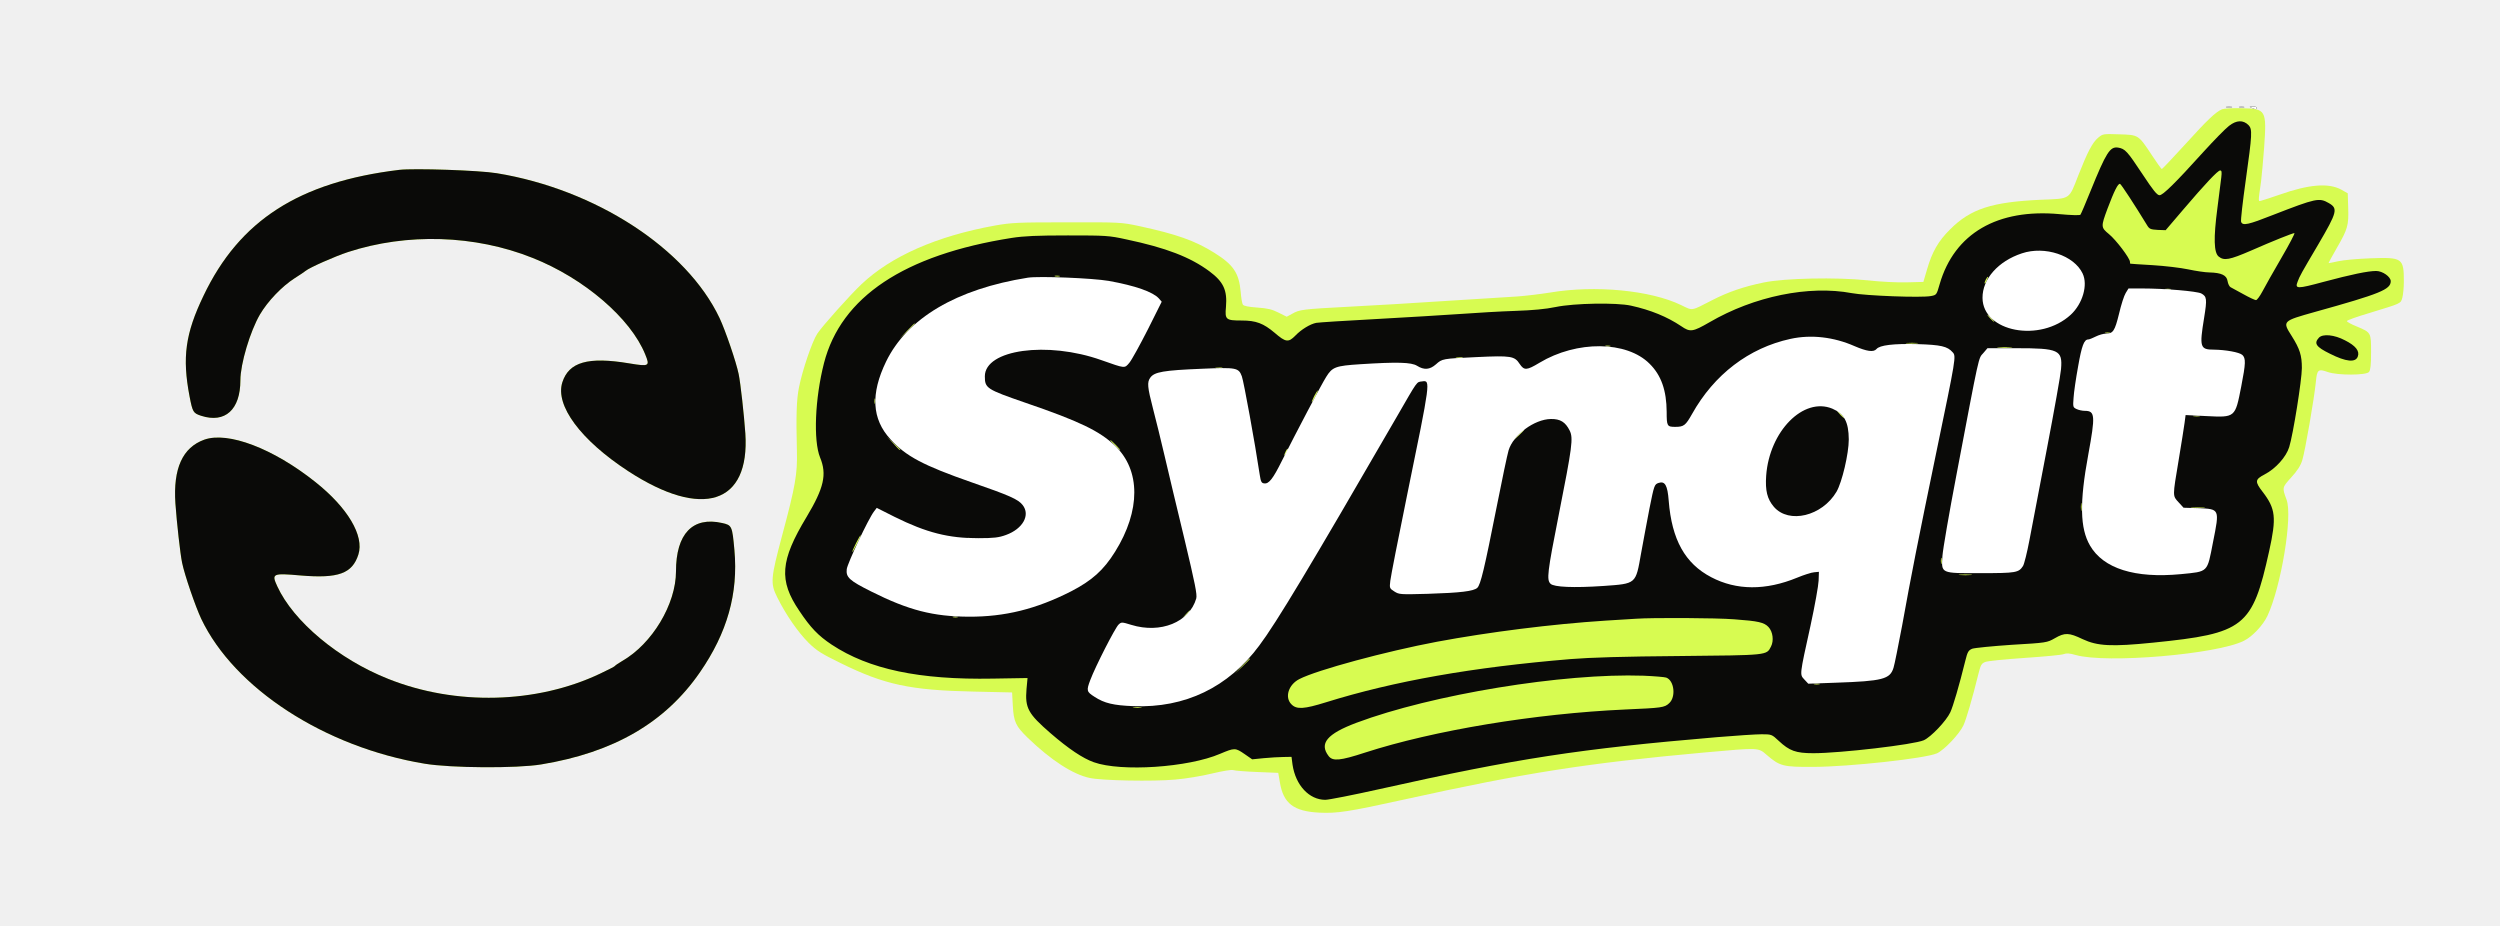
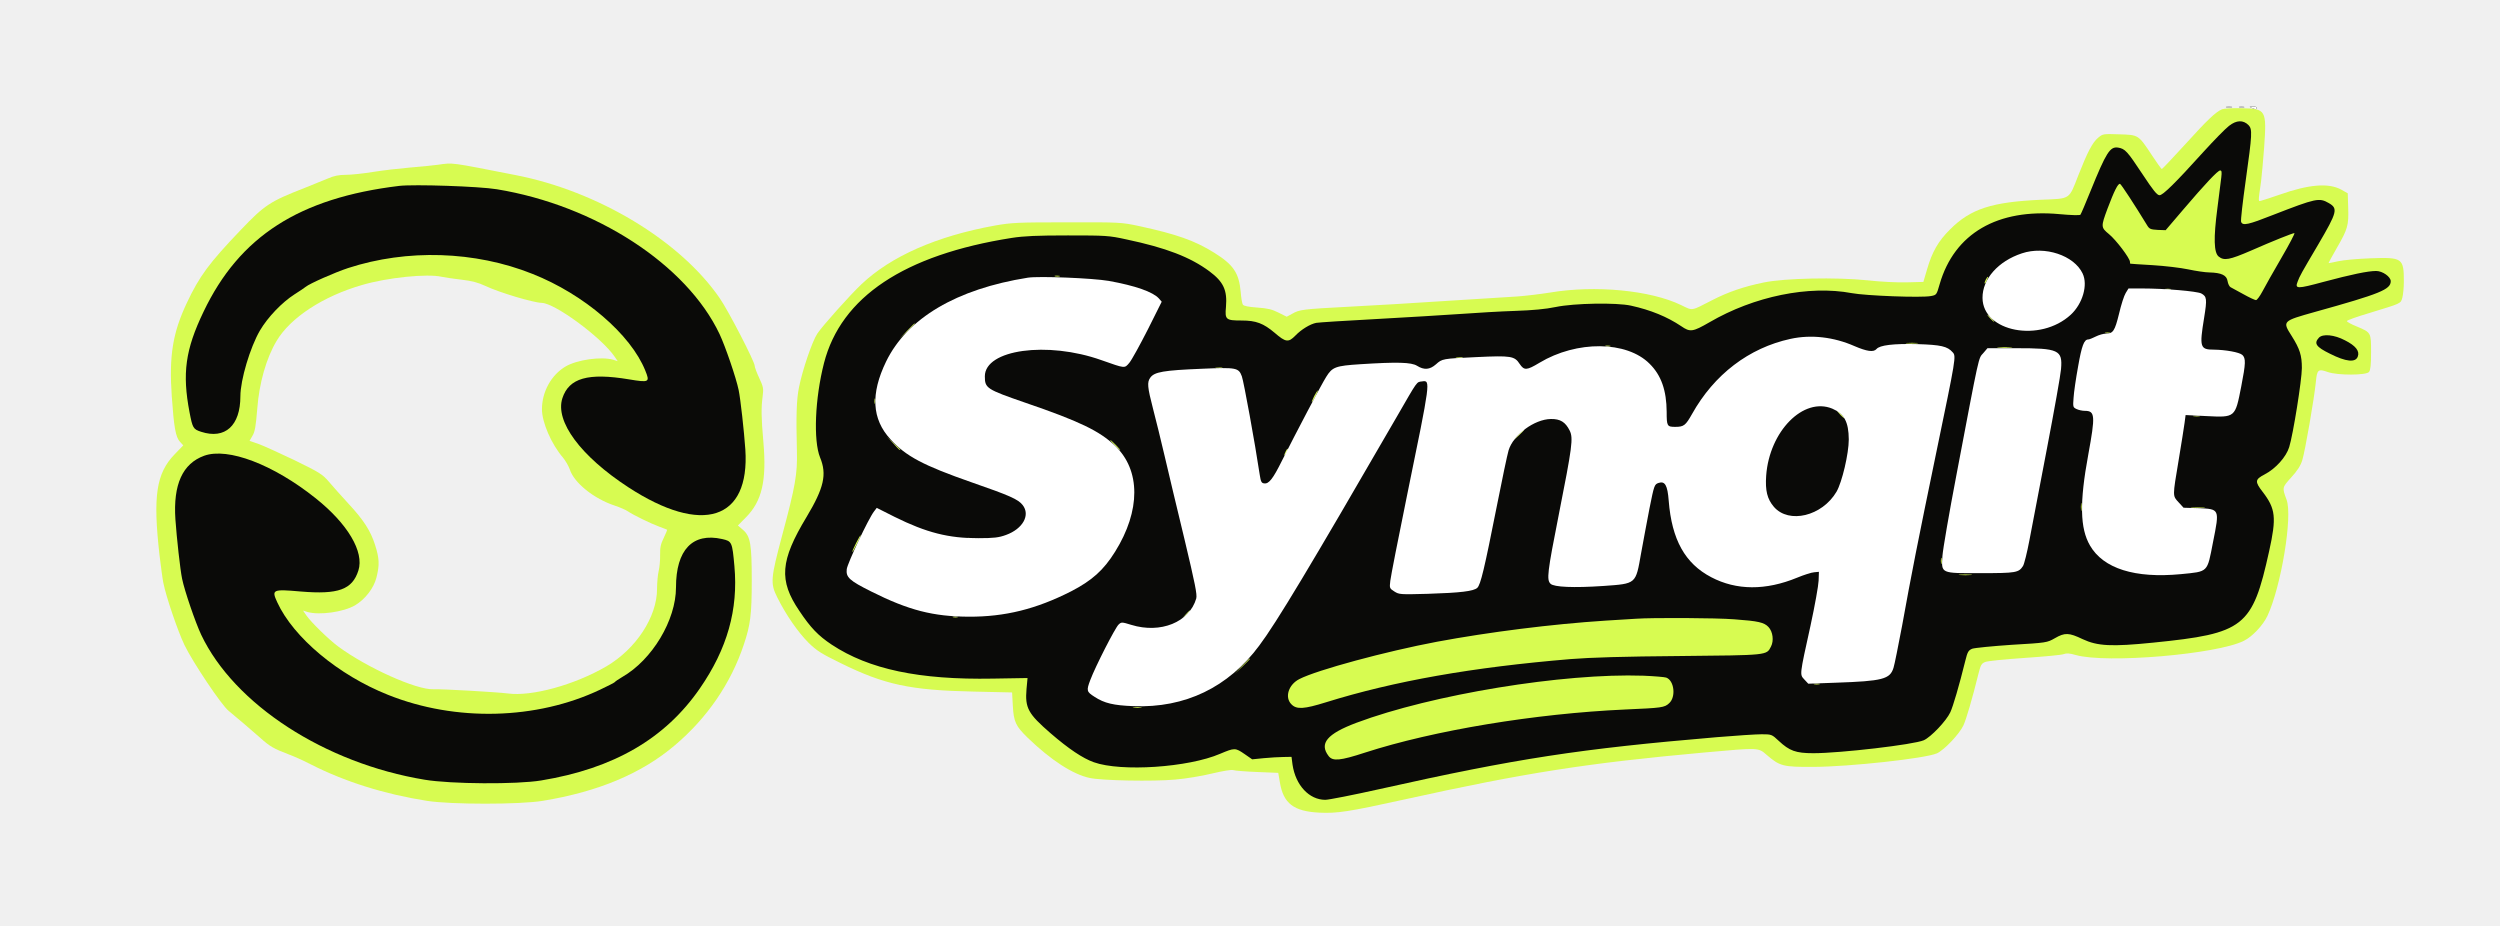
<svg xmlns="http://www.w3.org/2000/svg" viewBox="0 0 1716 635" width="1716" height="635">
-   <g transform="translate(0,635) scale(0.1,-0.1)" stroke="none">
+   <g transform="translate(0,660) scale(0.1,-0.1)" stroke="none">
    <g fill="#D7FB51">
-       <path d="M15252 5600 c-44 -19 -101 -73 -253 -241 -85 -93 -157 -169 -160 -169 -4 0 -34 42 -68 94 -94 142 -91 140 -225 144 -110 4 -113 3 -145 -24 -38 -32 -72 -96 -136 -259 -65 -167 -51 -158 -253 -166 -339 -15 -486 -62 -627 -204 -81 -80 -123 -154 -158 -275 l-25 -85 -113 -3 c-63 -2 -185 4 -271 14 -214 22 -567 15 -712 -15 -136 -28 -244 -65 -351 -120 -152 -78 -133 -75 -216 -35 -211 102 -590 138 -899 86 -69 -11 -170 -23 -225 -27 -55 -3 -271 -17 -480 -30 -209 -14 -510 -32 -670 -40 -326 -17 -346 -20 -396 -49 l-37 -20 -56 28 c-45 23 -76 30 -147 35 -58 4 -93 11 -98 20 -5 7 -12 47 -15 89 -12 129 -50 185 -181 267 -133 83 -257 127 -515 183 -123 26 -131 27 -495 26 -339 0 -380 -2 -495 -22 -399 -72 -713 -210 -917 -403 -80 -76 -267 -285 -303 -339 -35 -53 -102 -249 -126 -370 -17 -85 -20 -192 -14 -440 4 -151 -11 -239 -100 -570 -81 -303 -83 -334 -35 -430 60 -121 143 -240 214 -311 57 -56 89 -76 222 -141 300 -148 478 -186 910 -195 l266 -6 5 -91 c6 -111 20 -140 102 -220 160 -154 309 -251 426 -276 82 -18 434 -25 587 -11 72 6 186 25 254 42 72 17 132 27 144 23 11 -4 85 -10 164 -13 l145 -6 11 -65 c24 -145 95 -199 270 -208 124 -6 202 6 592 92 820 181 1246 248 2053 321 377 34 368 34 427 -17 89 -77 113 -83 318 -82 251 1 771 58 850 93 49 22 154 132 182 192 19 41 60 180 103 354 15 60 21 71 46 81 16 7 138 19 271 28 132 9 253 20 268 26 20 8 41 6 83 -6 210 -60 973 5 1155 98 58 29 129 105 160 169 94 200 175 686 132 799 -31 84 -31 83 32 153 42 46 65 81 76 119 19 60 82 424 93 536 8 86 16 92 83 68 66 -23 263 -23 282 1 10 12 14 49 14 134 0 138 1 136 -98 178 -38 15 -68 32 -68 37 -1 5 68 30 153 55 225 69 216 64 228 107 5 20 10 69 10 108 0 163 -9 169 -230 161 -85 -3 -184 -12 -220 -20 -36 -8 -66 -14 -67 -13 -1 1 25 48 57 104 75 130 82 155 78 276 l-3 99 -44 25 c-87 48 -223 37 -426 -35 -55 -19 -110 -37 -122 -40 -24 -6 -24 -17 -3 132 5 39 14 143 21 232 18 259 14 267 -155 270 -61 2 -121 -2 -134 -7z m-1101 -999 c104 -40 164 -123 157 -220 -13 -182 -198 -313 -423 -299 -219 14 -331 159 -253 329 81 176 323 264 519 190z m-6541 -179 c183 -33 303 -75 345 -121 l19 -22 -96 -192 c-54 -106 -110 -208 -126 -227 -34 -40 -27 -40 -192 18 -371 132 -800 73 -800 -111 0 -82 11 -89 280 -182 368 -126 507 -193 613 -294 177 -168 177 -446 1 -728 -79 -127 -159 -198 -302 -272 -388 -197 -797 -230 -1162 -94 -123 46 -317 143 -354 178 -25 23 -28 32 -24 68 5 41 149 347 187 396 l19 25 123 -62 c218 -108 371 -147 574 -146 107 0 141 4 190 22 116 42 169 137 114 206 -31 39 -87 64 -349 155 -332 116 -452 179 -558 296 -69 75 -94 133 -100 228 -6 107 11 184 70 305 145 298 483 498 973 576 78 12 443 -3 555 -22z m7328 -62 c149 -10 195 -24 205 -59 2 -11 -4 -70 -14 -133 -33 -202 -28 -218 68 -218 80 -1 174 -18 194 -36 25 -23 24 -57 -7 -216 -42 -215 -40 -214 -240 -204 l-142 7 -7 -53 c-4 -29 -22 -145 -41 -258 -42 -251 -42 -242 0 -288 l34 -37 99 -3 c150 -6 149 -4 103 -234 -41 -211 -30 -200 -221 -219 -315 -30 -531 38 -623 196 -69 118 -73 295 -12 625 49 268 47 300 -24 300 -16 0 -41 5 -56 12 -25 12 -26 14 -21 78 2 36 16 132 31 214 25 143 41 186 70 186 7 0 29 9 51 20 22 11 53 20 70 20 49 0 61 18 90 136 14 61 35 126 46 143 l19 31 92 0 c51 0 157 -5 236 -10z m-2362 -336 c42 -8 111 -31 154 -50 84 -36 130 -43 150 -20 22 27 117 38 280 34 163 -5 207 -15 243 -56 25 -27 23 -35 -113 -691 -125 -604 -171 -836 -234 -1186 -26 -137 -52 -268 -59 -289 -24 -78 -75 -91 -394 -102 l-191 -7 -27 29 c-32 35 -34 24 42 368 30 138 55 278 56 311 l2 60 -32 -3 c-18 -1 -71 -18 -117 -37 -216 -89 -417 -88 -590 3 -180 94 -271 258 -292 525 -8 107 -26 137 -70 122 -28 -10 -30 -15 -62 -175 -17 -91 -44 -230 -58 -310 -37 -210 -31 -206 -257 -222 -206 -14 -341 -8 -364 15 -28 27 -22 77 56 472 93 470 101 528 75 580 -29 58 -64 80 -129 79 -114 -2 -258 -109 -290 -215 -9 -30 -45 -202 -81 -384 -85 -429 -111 -539 -134 -560 -25 -23 -114 -34 -340 -41 -188 -5 -196 -5 -229 16 -33 21 -34 23 -28 73 3 29 55 293 115 587 162 790 163 791 103 782 -39 -5 -28 9 -173 -242 -599 -1035 -825 -1412 -945 -1572 -212 -286 -509 -429 -863 -415 -136 5 -200 20 -267 64 -55 35 -57 42 -29 116 35 93 171 359 194 380 19 18 22 18 87 -2 201 -62 399 18 446 181 7 27 -7 97 -81 408 -50 206 -111 463 -136 570 -25 107 -61 254 -80 326 -66 253 -62 256 340 273 233 10 248 7 270 -52 13 -35 90 -457 123 -677 7 -46 12 -56 30 -58 32 -5 60 30 122 155 95 189 272 526 304 576 42 68 64 76 234 87 253 16 350 14 390 -11 48 -30 87 -27 129 10 44 39 43 39 281 50 235 11 259 7 294 -47 31 -46 48 -45 136 8 256 154 599 151 756 -7 80 -79 116 -183 117 -330 0 -98 3 -103 59 -103 59 0 71 10 115 88 210 375 609 589 962 516z m1500 -75 c98 -25 98 -33 -26 -679 -50 -261 -104 -544 -120 -628 -16 -85 -36 -164 -44 -177 -30 -46 -48 -49 -287 -49 -281 -1 -274 -4 -266 119 3 44 46 294 96 555 160 843 150 798 184 836 l29 34 195 0 c112 0 213 -5 239 -11z" />
-       <path d="M12430 3551 c-166 -51 -291 -241 -307 -466 -7 -103 7 -160 53 -214 79 -92 242 -84 354 16 70 63 96 113 130 248 48 187 38 320 -26 377 -47 42 -138 59 -204 39z" />
-       <path d="M2740 5184 c-686 -83 -1096 -346 -1343 -864 -125 -260 -147 -423 -96 -690 21 -109 25 -116 80 -134 164 -53 269 42 269 244 0 112 67 336 134 451 54 92 152 194 238 249 35 22 69 45 76 51 26 22 200 99 291 129 405 132 871 118 1266 -40 354 -140 674 -415 774 -663 33 -81 28 -84 -111 -61 -282 47 -413 9 -458 -130 -51 -159 126 -397 452 -610 509 -332 836 -226 804 259 -9 128 -33 346 -46 408 -17 83 -91 299 -131 384 -226 477 -851 883 -1529 994 -120 20 -568 35 -670 23z" />
-       <path d="M1402 3332 c-149 -54 -214 -197 -198 -437 9 -128 33 -346 46 -408 17 -83 91 -299 131 -384 227 -478 849 -882 1534 -995 179 -30 632 -33 800 -5 498 82 851 287 1089 632 188 272 264 541 237 839 -15 166 -17 171 -84 186 -203 46 -317 -74 -317 -332 0 -224 -163 -497 -369 -615 -25 -15 -48 -30 -51 -35 -3 -4 -48 -27 -101 -52 -436 -207 -991 -221 -1454 -36 -341 135 -651 394 -762 636 -40 87 -33 91 160 74 260 -22 355 13 397 144 41 128 -73 321 -296 498 -289 230 -599 348 -762 290z" />
+       <path d="M15252 5850 c-44 -19 -101 -73 -253 -241 -85 -93 -157 -169 -160 -169 -4 0 -34 42 -68 94 -94 142 -91 140 -225 144 -110 4 -113 3 -145 -24 -38 -32 -72 -96 -136 -259 -65 -167 -51 -158 -253 -166 -339 -15 -486 -62 -627 -204 -81 -80 -123 -154 -158 -275 l-25 -85 -113 -3 c-63 -2 -185 4 -271 14 -214 22 -567 15 -712 -15 -136 -28 -244 -65 -351 -120 -152 -78 -133 -75 -216 -35 -211 102 -590 138 -899 86 -69 -11 -170 -23 -225 -27 -55 -3 -271 -17 -480 -30 -209 -14 -510 -32 -670 -40 -326 -17 -346 -20 -396 -49 l-37 -20 -56 28 c-45 23 -76 30 -147 35 -58 4 -93 11 -98 20 -5 7 -12 47 -15 89 -12 129 -50 185 -181 267 -133 83 -257 127 -515 183 -123 26 -131 27 -495 26 -339 0 -380 -2 -495 -22 -399 -72 -713 -210 -917 -403 -80 -76 -267 -285 -303 -339 -35 -53 -102 -249 -126 -370 -17 -85 -20 -192 -14 -440 4 -151 -11 -239 -100 -570 -81 -303 -83 -334 -35 -430 60 -121 143 -240 214 -311 57 -56 89 -76 222 -141 300 -148 478 -186 910 -195 l266 -6 5 -91 c6 -111 20 -140 102 -220 160 -154 309 -251 426 -276 82 -18 434 -25 587 -11 72 6 186 25 254 42 72 17 132 27 144 23 11 -4 85 -10 164 -13 l145 -6 11 -65 c24 -145 95 -199 270 -208 124 -6 202 6 592 92 820 181 1246 248 2053 321 377 34 368 34 427 -17 89 -77 113 -83 318 -82 251 1 771 58 850 93 49 22 154 132 182 192 19 41 60 180 103 354 15 60 21 71 46 81 16 7 138 19 271 28 132 9 253 20 268 26 20 8 41 6 83 -6 210 -60 973 5 1155 98 58 29 129 105 160 169 94 200 175 686 132 799 -31 84 -31 83 32 153 42 46 65 81 76 119 19 60 82 424 93 536 8 86 16 92 83 68 66 -23 263 -23 282 1 10 12 14 49 14 134 0 138 1 136 -98 178 -38 15 -68 32 -68 37 -1 5 68 30 153 55 225 69 216 64 228 107 5 20 10 69 10 108 0 163 -9 169 -230 161 -85 -3 -184 -12 -220 -20 -36 -8 -66 -14 -67 -13 -1 1 25 48 57 104 75 130 82 155 78 276 l-3 99 -44 25 c-87 48 -223 37 -426 -35 -55 -19 -110 -37 -122 -40 -24 -6 -24 -17 -3 132 5 39 14 143 21 232 18 259 14 267 -155 270 -61 2 -121 -2 -134 -7z m-1101 -999 c104 -40 164 -123 157 -220 -13 -182 -198 -313 -423 -299 -219 14 -331 159 -253 329 81 176 323 264 519 190z m-6541 -179 c183 -33 303 -75 345 -121 l19 -22 -96 -192 c-54 -106 -110 -208 -126 -227 -34 -40 -27 -40 -192 18 -371 132 -800 73 -800 -111 0 -82 11 -89 280 -182 368 -126 507 -193 613 -294 177 -168 177 -446 1 -728 -79 -127 -159 -198 -302 -272 -388 -197 -797 -230 -1162 -94 -123 46 -317 143 -354 178 -25 23 -28 32 -24 68 5 41 149 347 187 396 l19 25 123 -62 c218 -108 371 -147 574 -146 107 0 141 4 190 22 116 42 169 137 114 206 -31 39 -87 64 -349 155 -332 116 -452 179 -558 296 -69 75 -94 133 -100 228 -6 107 11 184 70 305 145 298 483 498 973 576 78 12 443 -3 555 -22z m7328 -62 c149 -10 195 -24 205 -59 2 -11 -4 -70 -14 -133 -33 -202 -28 -218 68 -218 80 -1 174 -18 194 -36 25 -23 24 -57 -7 -216 -42 -215 -40 -214 -240 -204 l-142 7 -7 -53 c-4 -29 -22 -145 -41 -258 -42 -251 -42 -242 0 -288 l34 -37 99 -3 c150 -6 149 -4 103 -234 -41 -211 -30 -200 -221 -219 -315 -30 -531 38 -623 196 -69 118 -73 295 -12 625 49 268 47 300 -24 300 -16 0 -41 5 -56 12 -25 12 -26 14 -21 78 2 36 16 132 31 214 25 143 41 186 70 186 7 0 29 9 51 20 22 11 53 20 70 20 49 0 61 18 90 136 14 61 35 126 46 143 l19 31 92 0 c51 0 157 -5 236 -10z m-2362 -336 c42 -8 111 -31 154 -50 84 -36 130 -43 150 -20 22 27 117 38 280 34 163 -5 207 -15 243 -56 25 -27 23 -35 -113 -691 -125 -604 -171 -836 -234 -1186 -26 -137 -52 -268 -59 -289 -24 -78 -75 -91 -394 -102 l-191 -7 -27 29 c-32 35 -34 24 42 368 30 138 55 278 56 311 l2 60 -32 -3 c-18 -1 -71 -18 -117 -37 -216 -89 -417 -88 -590 3 -180 94 -271 258 -292 525 -8 107 -26 137 -70 122 -28 -10 -30 -15 -62 -175 -17 -91 -44 -230 -58 -310 -37 -210 -31 -206 -257 -222 -206 -14 -341 -8 -364 15 -28 27 -22 77 56 472 93 470 101 528 75 580 -29 58 -64 80 -129 79 -114 -2 -258 -109 -290 -215 -9 -30 -45 -202 -81 -384 -85 -429 -111 -539 -134 -560 -25 -23 -114 -34 -340 -41 -188 -5 -196 -5 -229 16 -33 21 -34 23 -28 73 3 29 55 293 115 587 162 790 163 791 103 782 -39 -5 -28 9 -173 -242 -599 -1035 -825 -1412 -945 -1572 -212 -286 -509 -429 -863 -415 -136 5 -200 20 -267 64 -55 35 -57 42 -29 116 35 93 171 359 194 380 19 18 22 18 87 -2 201 -62 399 18 446 181 7 27 -7 97 -81 408 -50 206 -111 463 -136 570 -25 107 -61 254 -80 326 -66 253 -62 256 340 273 233 10 248 7 270 -52 13 -35 90 -457 123 -677 7 -46 12 -56 30 -58 32 -5 60 30 122 155 95 189 272 526 304 576 42 68 64 76 234 87 253 16 350 14 390 -11 48 -30 87 -27 129 10 44 39 43 39 281 50 235 11 259 7 294 -47 31 -46 48 -45 136 8 256 154 599 151 756 -7 80 -79 116 -183 117 -330 0 -98 3 -103 59 -103 59 0 71 10 115 88 210 375 609 589 962 516z m1500 -75 c98 -25 98 -33 -26 -679 -50 -261 -104 -544 -120 -628 -16 -85 -36 -164 -44 -177 -30 -46 -48 -49 -287 -49 -281 -1 -274 -4 -266 119 3 44 46 294 96 555 160 843 150 798 184 836 l29 34 195 0 c112 0 213 -5 239 -11z" />
+       <path d="M12430 3801 c-166 -51 -291 -241 -307 -466 -7 -103 7 -160 53 -214 79 -92 242 -84 354 16 70 63 96 113 130 248 48 187 38 320 -26 377 -47 42 -138 59 -204 39z" />
+       <path d="M3005 5469 c-33 -5 -118 -13 -190 -19 -71 -6 -185 -19 -253 -30 -67 -11 -152 -20 -188 -20 -49 0 -82 -7 -123 -25 -31 -13 -103 -42 -160 -65 -239 -93 -275 -117 -440 -290 -215 -225 -282 -315 -369 -500 -97 -206 -122 -363 -103 -640 15 -216 27 -280 56 -312 l23 -25 -58 -60 c-128 -132 -151 -287 -105 -694 9 -74 20 -159 26 -189 19 -96 99 -331 145 -427 55 -115 254 -413 303 -452 63 -52 159 -134 219 -187 63 -57 93 -74 191 -111 36 -13 105 -44 153 -69 231 -118 505 -205 798 -251 166 -26 638 -26 795 0 383 63 680 188 908 382 221 187 384 425 472 689 46 137 55 205 55 442 0 248 -9 302 -59 346 l-36 31 56 57 c109 110 142 251 119 514 -15 175 -16 231 -5 318 7 51 4 64 -24 124 -17 36 -31 74 -31 84 0 28 -182 381 -241 465 -272 394 -835 733 -1399 843 -460 90 -426 86 -535 71z m27 -769 c24 -5 86 -14 138 -20 68 -8 114 -20 160 -42 97 -46 332 -116 389 -117 90 -2 408 -236 499 -368 l22 -32 -32 10 c-82 23 -246 0 -325 -46 -99 -58 -163 -174 -163 -294 0 -91 65 -240 145 -333 17 -21 38 -57 46 -80 29 -92 166 -202 310 -249 35 -12 75 -29 89 -39 35 -24 155 -83 215 -105 28 -10 52 -20 54 -21 1 -2 -9 -27 -23 -56 -21 -42 -26 -67 -25 -118 1 -36 -4 -85 -10 -110 -6 -25 -11 -80 -11 -122 0 -193 -145 -413 -348 -532 -218 -127 -512 -208 -676 -186 -79 10 -448 31 -511 29 -117 -5 -456 148 -653 293 -65 48 -188 168 -220 215 l-22 32 32 -10 c82 -23 246 0 325 46 69 41 129 118 147 191 22 87 20 130 -9 222 -31 98 -78 172 -186 288 -46 50 -106 117 -132 148 -44 51 -63 63 -235 147 -103 49 -214 100 -248 112 l-61 21 20 35 c17 27 23 66 33 187 13 174 62 346 132 463 94 160 320 308 588 385 173 51 447 79 546 56z" />
    </g>
    <g fill="#0A0A08">
-       <path d="M15283 5613 c9 -2 25 -2 35 0 9 3 1 5 -18 5 -19 0 -27 -2 -17 -5z" />
-       <path d="M15373 5613 c9 -2 23 -2 30 0 6 3 -1 5 -18 5 -16 0 -22 -2 -12 -5z" />
-       <path d="M15455 5610 c27 -12 35 -12 35 0 0 6 -12 10 -27 9 -25 0 -26 -1 -8 -9z" />
-       <path d="M15300 5486 c-25 -19 -103 -99 -175 -178 -196 -217 -279 -298 -302 -298 -17 0 -44 34 -116 143 -106 160 -120 176 -169 184 -55 8 -81 -33 -188 -297 -34 -85 -66 -159 -70 -164 -5 -5 -66 -3 -142 4 -427 40 -723 -132 -824 -480 -21 -74 -22 -75 -60 -82 -64 -13 -450 2 -544 20 -293 55 -669 -21 -976 -200 -116 -67 -133 -69 -194 -27 -97 65 -209 111 -345 141 -100 22 -389 17 -515 -9 -71 -15 -161 -23 -280 -27 -96 -3 -265 -13 -375 -21 -110 -8 -371 -23 -580 -35 -209 -11 -393 -23 -410 -26 -42 -8 -104 -46 -144 -88 -47 -48 -66 -46 -141 19 -78 66 -129 85 -227 85 -109 0 -116 6 -108 93 10 115 -17 173 -114 245 -131 97 -296 161 -571 219 -118 26 -140 27 -400 27 -211 0 -301 -4 -385 -17 -738 -116 -1172 -405 -1289 -859 -62 -242 -74 -532 -27 -648 48 -116 27 -209 -93 -409 -181 -300 -191 -435 -50 -643 78 -117 130 -171 223 -233 256 -169 599 -242 1106 -233 l238 4 -7 -76 c-11 -130 11 -169 164 -302 125 -108 222 -173 298 -200 187 -67 649 -36 867 58 100 42 104 42 168 -2 l52 -36 80 8 c44 4 105 8 135 8 l55 1 7 -54 c21 -141 114 -241 225 -241 22 0 191 33 374 74 944 211 1371 276 2313 356 131 11 270 20 308 20 68 0 70 -1 117 -45 74 -69 117 -85 238 -85 183 0 691 59 758 89 49 22 154 132 182 192 19 41 60 180 103 354 15 61 21 71 47 82 16 6 139 18 271 27 240 14 243 15 296 45 69 40 97 39 191 -6 102 -48 199 -53 485 -24 625 63 680 106 795 626 52 234 45 293 -45 410 -54 70 -52 84 15 119 75 39 147 119 168 187 27 86 87 462 87 543 0 87 -14 131 -70 220 -65 102 -64 102 160 165 449 125 520 154 520 211 0 30 -56 70 -100 70 -57 0 -171 -24 -362 -75 -181 -49 -197 -49 -177 2 14 38 24 56 142 256 130 222 136 246 72 283 -66 38 -86 34 -382 -81 -172 -68 -209 -76 -220 -48 -4 9 11 138 32 287 44 315 46 349 19 377 -37 37 -83 35 -134 -5z m-53 -353 c-3 -27 -16 -122 -27 -213 -27 -206 -24 -304 9 -331 37 -30 74 -23 220 40 157 69 288 121 300 121 5 0 -35 -77 -90 -171 -54 -93 -113 -197 -130 -230 -17 -32 -37 -59 -44 -59 -7 0 -46 18 -87 41 -40 22 -80 44 -88 48 -8 5 -17 23 -20 42 -6 40 -43 57 -125 59 -27 0 -93 10 -145 21 -52 11 -162 24 -245 29 -82 5 -151 9 -152 10 -2 0 -3 6 -3 13 0 24 -96 151 -144 190 -56 46 -56 51 -10 175 46 122 72 174 86 170 8 -3 99 -142 185 -283 16 -27 24 -30 73 -33 l55 -2 117 137 c155 182 241 273 257 273 11 0 12 -11 8 -47z m-7974 -680 c-7 -2 -21 -2 -30 0 -10 3 -4 5 12 5 17 0 24 -2 18 -5z m6365 -28 c-6 -14 -13 -23 -15 -21 -5 5 15 46 22 46 3 0 -1 -11 -7 -25z m1260 -62 c-10 -2 -26 -2 -35 0 -10 3 -2 5 17 5 19 0 27 -2 18 -5z m-1228 -198 c13 -14 21 -25 18 -25 -2 0 -15 11 -28 25 -13 14 -21 25 -18 25 2 0 15 -11 28 -25z m-7390 -38 c0 -1 -24 -25 -52 -52 l-53 -50 50 53 c46 48 55 57 55 49z m8203 -64 c-7 -2 -21 -2 -30 0 -10 3 -4 5 12 5 17 0 24 -2 18 -5z m-1326 -70 c-20 -2 -52 -2 -70 0 -17 2 0 4 38 4 39 0 53 -2 32 -4z m-2104 -20 c-7 -2 -21 -2 -30 0 -10 3 -4 5 12 5 17 0 24 -2 18 -5z m2750 -10 c-24 -2 -62 -2 -85 0 -24 2 -5 4 42 4 47 0 66 -2 43 -4z m-3765 -70 c-10 -2 -28 -2 -40 0 -13 2 -5 4 17 4 22 1 32 -1 23 -4z m-1650 -70 c-10 -2 -28 -2 -40 0 -13 2 -5 4 17 4 22 1 32 -1 23 -4z m642 -193 c-11 -22 -23 -40 -25 -40 -3 0 4 18 15 40 11 22 23 40 25 40 3 0 -4 -18 -15 -40z m-3023 -47 c-3 -10 -5 -4 -5 12 0 17 2 24 5 18 2 -7 2 -21 0 -30z m6633 -78 c13 -14 21 -25 18 -25 -2 0 -15 11 -28 25 -13 14 -21 25 -18 25 2 0 15 -11 28 -25z m2458 -12 c-10 -2 -28 -2 -40 0 -13 2 -5 4 17 4 22 1 32 -1 23 -4z m-4638 -96 c0 -2 -17 -19 -37 -38 l-38 -34 34 38 c33 34 41 42 41 34z m-4280 -134 c0 -8 -9 0 -50 45 l-45 47 48 -45 c26 -24 47 -45 47 -47z m1480 32 c19 -19 32 -35 29 -35 -3 0 -20 16 -39 35 -19 19 -32 35 -29 35 3 0 20 -16 39 -35z m1180 -33 c0 -5 -7 -17 -15 -28 -14 -18 -14 -17 -4 9 12 27 19 34 19 19z m5447 -414 c-2 -13 -4 -3 -4 22 0 25 2 35 4 23 2 -13 2 -33 0 -45z m841 15 c-21 -2 -57 -2 -80 0 -24 2 -7 4 37 4 44 0 63 -2 43 -4z m-9247 -249 c-16 -33 -30 -56 -31 -52 0 11 53 118 58 114 2 -2 -10 -30 -27 -62z m787 39 c-10 -2 -26 -2 -35 0 -10 3 -2 5 17 5 19 0 27 -2 18 -5z m6659 -170 c-3 -10 -5 -2 -5 17 0 19 2 27 5 18 2 -10 2 -26 0 -35z m201 -80 c-21 -2 -55 -2 -75 0 -21 2 -4 4 37 4 41 0 58 -2 38 -4z m-5358 -246 c0 -2 -12 -14 -27 -28 l-28 -24 24 28 c23 25 31 32 31 24z m-1597 -44 c-7 -2 -21 -2 -30 0 -10 3 -4 5 12 5 17 0 24 -2 18 -5z m5332 -14 c165 -12 204 -21 234 -53 30 -32 38 -94 17 -134 -31 -61 -19 -59 -626 -65 -382 -3 -616 -10 -750 -21 -673 -56 -1208 -150 -1680 -297 -148 -46 -200 -50 -235 -14 -49 48 -21 136 54 174 120 62 594 190 944 256 360 67 788 121 1157 145 91 5 185 12 210 13 115 8 549 6 675 -4z m-3325 -272 c0 -1 -24 -25 -52 -52 l-53 -50 50 53 c46 48 55 57 55 49z m2857 -128 c55 -20 68 -133 20 -176 -32 -30 -50 -32 -302 -43 -618 -28 -1313 -143 -1786 -296 -171 -56 -221 -60 -249 -24 -67 87 -11 153 191 229 518 194 1421 342 1969 323 74 -3 145 -9 157 -13z m1051 -46 c-10 -2 -26 -2 -35 0 -10 3 -2 5 17 5 19 0 27 -2 18 -5z m-4655 -160 c-13 -2 -35 -2 -50 0 -16 2 -5 4 22 4 28 0 40 -2 28 -4z" />
-       <path d="M2740 5184 c-686 -83 -1096 -346 -1343 -864 -125 -260 -147 -423 -96 -690 21 -109 25 -116 80 -134 164 -53 269 42 269 244 0 112 67 336 134 451 54 92 152 194 238 249 35 22 69 45 76 51 26 22 200 99 291 129 405 132 871 118 1266 -40 354 -140 674 -415 774 -663 33 -81 28 -84 -111 -61 -282 47 -413 9 -458 -130 -51 -159 126 -397 452 -610 509 -332 836 -226 804 259 -9 128 -33 346 -46 408 -17 83 -91 299 -131 384 -226 477 -851 883 -1529 994 -120 20 -568 35 -670 23z" />
-       <path d="M15917 4032 c-36 -39 -20 -63 76 -110 111 -56 176 -62 191 -19 14 38 -15 74 -88 111 -74 39 -153 46 -179 18z" />
-       <path d="M1402 3332 c-149 -54 -214 -197 -198 -437 9 -128 33 -346 46 -408 17 -83 91 -299 131 -384 227 -478 849 -882 1534 -995 179 -30 632 -33 800 -5 498 82 851 287 1089 632 188 272 264 541 237 839 -15 166 -17 171 -84 186 -203 46 -317 -74 -317 -332 0 -224 -163 -497 -369 -615 -25 -15 -48 -30 -51 -35 -3 -4 -48 -27 -101 -52 -436 -207 -991 -221 -1454 -36 -341 135 -651 394 -762 636 -40 87 -33 91 160 74 260 -22 355 13 397 144 41 128 -73 321 -296 498 -289 230 -599 348 -762 290z" />
+       <path d="M15283 5863 c9 -2 25 -2 35 0 9 3 1 5 -18 5 -19 0 -27 -2 -17 -5z" />
+       <path d="M15373 5863 c9 -2 23 -2 30 0 6 3 -1 5 -18 5 -16 0 -22 -2 -12 -5z" />
+       <path d="M15455 5860 c27 -12 35 -12 35 0 0 6 -12 10 -27 9 -25 0 -26 -1 -8 -9z" />
+       <path d="M15300 5736 c-25 -19 -103 -99 -175 -178 -196 -217 -279 -298 -302 -298 -17 0 -44 34 -116 143 -106 160 -120 176 -169 184 -55 8 -81 -33 -188 -297 -34 -85 -66 -159 -70 -164 -5 -5 -66 -3 -142 4 -427 40 -723 -132 -824 -480 -21 -74 -22 -75 -60 -82 -64 -13 -450 2 -544 20 -293 55 -669 -21 -976 -200 -116 -67 -133 -69 -194 -27 -97 65 -209 111 -345 141 -100 22 -389 17 -515 -9 -71 -15 -161 -23 -280 -27 -96 -3 -265 -13 -375 -21 -110 -8 -371 -23 -580 -35 -209 -11 -393 -23 -410 -26 -42 -8 -104 -46 -144 -88 -47 -48 -66 -46 -141 19 -78 66 -129 85 -227 85 -109 0 -116 6 -108 93 10 115 -17 173 -114 245 -131 97 -296 161 -571 219 -118 26 -140 27 -400 27 -211 0 -301 -4 -385 -17 -738 -116 -1172 -405 -1289 -859 -62 -242 -74 -532 -27 -648 48 -116 27 -209 -93 -409 -181 -300 -191 -435 -50 -643 78 -117 130 -171 223 -233 256 -169 599 -242 1106 -233 l238 4 -7 -76 c-11 -130 11 -169 164 -302 125 -108 222 -173 298 -200 187 -67 649 -36 867 58 100 42 104 42 168 -2 l52 -36 80 8 c44 4 105 8 135 8 l55 1 7 -54 c21 -141 114 -241 225 -241 22 0 191 33 374 74 944 211 1371 276 2313 356 131 11 270 20 308 20 68 0 70 -1 117 -45 74 -69 117 -85 238 -85 183 0 691 59 758 89 49 22 154 132 182 192 19 41 60 180 103 354 15 61 21 71 47 82 16 6 139 18 271 27 240 14 243 15 296 45 69 40 97 39 191 -6 102 -48 199 -53 485 -24 625 63 680 106 795 626 52 234 45 293 -45 410 -54 70 -52 84 15 119 75 39 147 119 168 187 27 86 87 462 87 543 0 87 -14 131 -70 220 -65 102 -64 102 160 165 449 125 520 154 520 211 0 30 -56 70 -100 70 -57 0 -171 -24 -362 -75 -181 -49 -197 -49 -177 2 14 38 24 56 142 256 130 222 136 246 72 283 -66 38 -86 34 -382 -81 -172 -68 -209 -76 -220 -48 -4 9 11 138 32 287 44 315 46 349 19 377 -37 37 -83 35 -134 -5z m-53 -353 c-3 -27 -16 -122 -27 -213 -27 -206 -24 -304 9 -331 37 -30 74 -23 220 40 157 69 288 121 300 121 5 0 -35 -77 -90 -171 -54 -93 -113 -197 -130 -230 -17 -32 -37 -59 -44 -59 -7 0 -46 18 -87 41 -40 22 -80 44 -88 48 -8 5 -17 23 -20 42 -6 40 -43 57 -125 59 -27 0 -93 10 -145 21 -52 11 -162 24 -245 29 -82 5 -151 9 -152 10 -2 0 -3 6 -3 13 0 24 -96 151 -144 190 -56 46 -56 51 -10 175 46 122 72 174 86 170 8 -3 99 -142 185 -283 16 -27 24 -30 73 -33 l55 -2 117 137 c155 182 241 273 257 273 11 0 12 -11 8 -47z m-7974 -680 c-7 -2 -21 -2 -30 0 -10 3 -4 5 12 5 17 0 24 -2 18 -5z m6365 -28 c-6 -14 -13 -23 -15 -21 -5 5 15 46 22 46 3 0 -1 -11 -7 -25z m1260 -62 c-10 -2 -26 -2 -35 0 -10 3 -2 5 17 5 19 0 27 -2 18 -5z m-1228 -198 c13 -14 21 -25 18 -25 -2 0 -15 11 -28 25 -13 14 -21 25 -18 25 2 0 15 -11 28 -25z m-7390 -38 c0 -1 -24 -25 -52 -52 l-53 -50 50 53 c46 48 55 57 55 49z m8203 -64 c-7 -2 -21 -2 -30 0 -10 3 -4 5 12 5 17 0 24 -2 18 -5z m-1326 -70 c-20 -2 -52 -2 -70 0 -17 2 0 4 38 4 39 0 53 -2 32 -4z m-2104 -20 c-7 -2 -21 -2 -30 0 -10 3 -4 5 12 5 17 0 24 -2 18 -5z m2750 -10 c-24 -2 -62 -2 -85 0 -24 2 -5 4 42 4 47 0 66 -2 43 -4z m-3765 -70 c-10 -2 -28 -2 -40 0 -13 2 -5 4 17 4 22 1 32 -1 23 -4z m-1650 -70 c-10 -2 -28 -2 -40 0 -13 2 -5 4 17 4 22 1 32 -1 23 -4z m642 -193 c-11 -22 -23 -40 -25 -40 -3 0 4 18 15 40 11 22 23 40 25 40 3 0 -4 -18 -15 -40z m-3023 -47 c-3 -10 -5 -4 -5 12 0 17 2 24 5 18 2 -7 2 -21 0 -30z m6633 -78 c13 -14 21 -25 18 -25 -2 0 -15 11 -28 25 -13 14 -21 25 -18 25 2 0 15 -11 28 -25z m2458 -12 c-10 -2 -28 -2 -40 0 -13 2 -5 4 17 4 22 1 32 -1 23 -4z m-4638 -96 c0 -2 -17 -19 -37 -38 l-38 -34 34 38 c33 34 41 42 41 34z m-4280 -134 c0 -8 -9 0 -50 45 l-45 47 48 -45 c26 -24 47 -45 47 -47z m1480 32 c19 -19 32 -35 29 -35 -3 0 -20 16 -39 35 -19 19 -32 35 -29 35 3 0 20 -16 39 -35z m1180 -33 c0 -5 -7 -17 -15 -28 -14 -18 -14 -17 -4 9 12 27 19 34 19 19z m5447 -414 c-2 -13 -4 -3 -4 22 0 25 2 35 4 23 2 -13 2 -33 0 -45z m841 15 c-21 -2 -57 -2 -80 0 -24 2 -7 4 37 4 44 0 63 -2 43 -4z m-9247 -249 c-16 -33 -30 -56 -31 -52 0 11 53 118 58 114 2 -2 -10 -30 -27 -62z m787 39 c-10 -2 -26 -2 -35 0 -10 3 -2 5 17 5 19 0 27 -2 18 -5z m6659 -170 c-3 -10 -5 -2 -5 17 0 19 2 27 5 18 2 -10 2 -26 0 -35z m201 -80 c-21 -2 -55 -2 -75 0 -21 2 -4 4 37 4 41 0 58 -2 38 -4z m-5358 -246 c0 -2 -12 -14 -27 -28 l-28 -24 24 28 c23 25 31 32 31 24z m-1597 -44 c-7 -2 -21 -2 -30 0 -10 3 -4 5 12 5 17 0 24 -2 18 -5z m5332 -14 c165 -12 204 -21 234 -53 30 -32 38 -94 17 -134 -31 -61 -19 -59 -626 -65 -382 -3 -616 -10 -750 -21 -673 -56 -1208 -150 -1680 -297 -148 -46 -200 -50 -235 -14 -49 48 -21 136 54 174 120 62 594 190 944 256 360 67 788 121 1157 145 91 5 185 12 210 13 115 8 549 6 675 -4z m-3325 -272 c0 -1 -24 -25 -52 -52 l-53 -50 50 53 c46 48 55 57 55 49z m2857 -128 c55 -20 68 -133 20 -176 -32 -30 -50 -32 -302 -43 -618 -28 -1313 -143 -1786 -296 -171 -56 -221 -60 -249 -24 -67 87 -11 153 191 229 518 194 1421 342 1969 323 74 -3 145 -9 157 -13z m1051 -46 c-10 -2 -26 -2 -35 0 -10 3 -2 5 17 5 19 0 27 -2 18 -5z m-4655 -160 c-13 -2 -35 -2 -50 0 -16 2 -5 4 22 4 28 0 40 -2 28 -4z" />
+       <path d="M2740 5324 c-686 -83 -1096 -346 -1343 -864 -125 -260 -147 -423 -96 -690 21 -109 25 -116 80 -134 164 -53 269 42 269 244 0 112 67 336 134 451 54 92 152 194 238 249 35 22 69 45 76 51 26 22 200 99 291 129 405 132 871 118 1266 -40 354 -140 674 -415 774 -663 33 -81 28 -84 -111 -61 -282 47 -413 9 -458 -130 -51 -159 126 -397 452 -610 509 -332 836 -226 804 259 -9 128 -33 346 -46 408 -17 83 -91 299 -131 384 -226 477 -851 883 -1529 994 -120 20 -568 35 -670 23z" />
+       <path d="M15917 4282 c-36 -39 -20 -63 76 -110 111 -56 176 -62 191 -19 14 38 -15 74 -88 111 -74 39 -153 46 -179 18z" />
+       <path d="M1402 3472 c-149 -54 -214 -197 -198 -437 9 -128 33 -346 46 -408 17 -83 91 -299 131 -384 227 -478 849 -882 1534 -995 179 -30 632 -33 800 -5 498 82 851 287 1089 632 188 272 264 541 237 839 -15 166 -17 171 -84 186 -203 46 -317 -74 -317 -332 0 -224 -163 -497 -369 -615 -25 -15 -48 -30 -51 -35 -3 -4 -48 -27 -101 -52 -436 -207 -991 -221 -1454 -36 -341 135 -651 394 -762 636 -40 87 -33 91 160 74 260 -22 355 13 397 144 41 128 -73 321 -296 498 -289 230 -599 348 -762 290z" />
    </g>
    <g fill="#FFFFFF">
-       <path d="M15283 5613 c9 -2 25 -2 35 0 9 3 1 5 -18 5 -19 0 -27 -2 -17 -5z" />
-       <path d="M15373 5613 c9 -2 23 -2 30 0 6 3 -1 5 -18 5 -16 0 -22 -2 -12 -5z" />
-       <path d="M15455 5610 c27 -12 35 -12 35 0 0 6 -12 10 -27 9 -25 0 -26 -1 -8 -9z" />
-       <path d="M13878 4611 c-163 -54 -271 -176 -270 -306 2 -234 396 -309 606 -115 81 75 119 204 81 283 -59 124 -259 191 -417 138z" />
-       <path d="M7055 4444 c-490 -78 -828 -278 -973 -576 -107 -221 -98 -394 30 -533 106 -117 226 -180 558 -296 262 -91 318 -116 349 -155 55 -69 2 -164 -114 -206 -49 -18 -83 -22 -190 -22 -203 -1 -356 38 -574 146 l-123 62 -19 -25 c-38 -49 -182 -355 -187 -396 -6 -56 18 -78 168 -153 257 -129 426 -172 670 -173 248 -1 462 52 702 174 143 74 223 145 302 272 176 282 176 560 -1 728 -106 101 -245 168 -613 294 -269 93 -280 100 -280 182 0 184 429 243 800 111 165 -58 158 -58 192 -18 16 19 72 121 126 227 l96 192 -19 22 c-42 46 -162 88 -345 121 -112 19 -477 34 -555 22z" />
-       <path d="M14591 4339 c-11 -17 -32 -82 -46 -143 -29 -118 -41 -136 -90 -136 -17 0 -48 -9 -70 -20 -22 -11 -44 -20 -51 -20 -29 0 -45 -43 -70 -186 -15 -82 -29 -178 -31 -214 -5 -64 -4 -66 21 -78 15 -7 40 -12 56 -12 71 0 73 -32 24 -300 -61 -330 -57 -507 12 -625 92 -158 308 -226 623 -196 191 19 180 8 221 219 46 230 47 228 -103 234 l-99 3 -34 37 c-42 46 -42 37 0 288 19 113 37 229 41 258 l7 53 142 -7 c200 -10 198 -11 240 204 31 159 32 193 7 216 -20 18 -114 35 -194 36 -96 0 -101 16 -68 218 21 130 19 147 -20 168 -31 15 -247 34 -407 34 l-92 0 -19 -31z" />
-       <path d="M12290 4024 c-285 -62 -524 -244 -676 -516 -44 -78 -56 -88 -115 -88 -56 0 -59 5 -59 103 -1 147 -37 251 -117 330 -157 158 -500 161 -756 7 -88 -53 -105 -54 -136 -8 -35 54 -59 58 -294 47 -238 -11 -237 -11 -281 -50 -42 -37 -81 -40 -129 -10 -40 25 -137 27 -390 11 -170 -11 -192 -19 -234 -87 -32 -50 -209 -387 -304 -576 -62 -125 -90 -160 -122 -155 -18 2 -23 12 -30 58 -33 220 -110 642 -123 677 -22 59 -37 62 -270 52 -271 -11 -331 -22 -359 -62 -22 -31 -19 -64 19 -211 19 -72 55 -219 80 -326 25 -107 86 -364 136 -570 74 -311 88 -381 81 -408 -47 -163 -245 -243 -446 -181 -65 20 -68 20 -87 2 -23 -21 -159 -287 -194 -380 -28 -74 -26 -81 29 -116 67 -44 131 -59 267 -64 354 -14 651 129 863 415 120 160 346 537 945 1572 145 251 134 237 173 242 60 9 59 8 -103 -782 -60 -294 -112 -558 -115 -587 -6 -50 -5 -52 28 -73 33 -21 41 -21 229 -16 226 7 315 18 340 41 23 21 49 131 134 560 36 182 72 354 81 384 32 106 176 213 290 215 65 1 100 -21 129 -79 26 -52 18 -110 -75 -580 -78 -395 -84 -445 -56 -472 23 -23 158 -29 364 -15 226 16 220 12 257 222 14 80 41 219 58 310 32 160 34 165 62 175 44 15 62 -15 70 -122 21 -267 112 -431 292 -525 173 -91 374 -92 590 -3 46 19 99 36 117 37 l32 3 -2 -60 c-1 -33 -26 -173 -56 -311 -76 -344 -74 -333 -42 -368 l27 -29 191 7 c319 11 370 24 394 102 7 21 33 152 59 289 63 350 109 582 234 1186 136 656 138 664 113 691 -36 41 -80 51 -243 56 -163 4 -258 -7 -280 -34 -20 -23 -66 -16 -150 20 -143 63 -298 81 -440 50z m287 -479 c82 -35 112 -91 113 -211 0 -98 -46 -293 -84 -359 -99 -168 -327 -223 -430 -104 -46 54 -60 111 -53 214 22 305 256 542 454 460z" />
-       <path d="M13613 3926 c-34 -38 -24 7 -184 -836 -50 -261 -93 -511 -96 -555 -8 -123 -15 -120 266 -119 239 0 257 3 287 49 8 13 28 92 44 177 16 84 70 367 120 628 50 261 94 507 97 547 11 131 -15 143 -310 143 l-195 0 -29 -34z" />
+       <path d="M15283 5863 c9 -2 25 -2 35 0 9 3 1 5 -18 5 -19 0 -27 -2 -17 -5z" />
+       <path d="M15373 5863 c9 -2 23 -2 30 0 6 3 -1 5 -18 5 -16 0 -22 -2 -12 -5z" />
+       <path d="M15455 5860 c27 -12 35 -12 35 0 0 6 -12 10 -27 9 -25 0 -26 -1 -8 -9z" />
+       <path d="M13878 4861 c-163 -54 -271 -176 -270 -306 2 -234 396 -309 606 -115 81 75 119 204 81 283 -59 124 -259 191 -417 138z" />
+       <path d="M7055 4694 c-490 -78 -828 -278 -973 -576 -107 -221 -98 -394 30 -533 106 -117 226 -180 558 -296 262 -91 318 -116 349 -155 55 -69 2 -164 -114 -206 -49 -18 -83 -22 -190 -22 -203 -1 -356 38 -574 146 l-123 62 -19 -25 c-38 -49 -182 -355 -187 -396 -6 -56 18 -78 168 -153 257 -129 426 -172 670 -173 248 -1 462 52 702 174 143 74 223 145 302 272 176 282 176 560 -1 728 -106 101 -245 168 -613 294 -269 93 -280 100 -280 182 0 184 429 243 800 111 165 -58 158 -58 192 -18 16 19 72 121 126 227 l96 192 -19 22 c-42 46 -162 88 -345 121 -112 19 -477 34 -555 22z" />
+       <path d="M14591 4589 c-11 -17 -32 -82 -46 -143 -29 -118 -41 -136 -90 -136 -17 0 -48 -9 -70 -20 -22 -11 -44 -20 -51 -20 -29 0 -45 -43 -70 -186 -15 -82 -29 -178 -31 -214 -5 -64 -4 -66 21 -78 15 -7 40 -12 56 -12 71 0 73 -32 24 -300 -61 -330 -57 -507 12 -625 92 -158 308 -226 623 -196 191 19 180 8 221 219 46 230 47 228 -103 234 l-99 3 -34 37 c-42 46 -42 37 0 288 19 113 37 229 41 258 l7 53 142 -7 c200 -10 198 -11 240 204 31 159 32 193 7 216 -20 18 -114 35 -194 36 -96 0 -101 16 -68 218 21 130 19 147 -20 168 -31 15 -247 34 -407 34 l-92 0 -19 -31z" />
+       <path d="M12290 4274 c-285 -62 -524 -244 -676 -516 -44 -78 -56 -88 -115 -88 -56 0 -59 5 -59 103 -1 147 -37 251 -117 330 -157 158 -500 161 -756 7 -88 -53 -105 -54 -136 -8 -35 54 -59 58 -294 47 -238 -11 -237 -11 -281 -50 -42 -37 -81 -40 -129 -10 -40 25 -137 27 -390 11 -170 -11 -192 -19 -234 -87 -32 -50 -209 -387 -304 -576 -62 -125 -90 -160 -122 -155 -18 2 -23 12 -30 58 -33 220 -110 642 -123 677 -22 59 -37 62 -270 52 -271 -11 -331 -22 -359 -62 -22 -31 -19 -64 19 -211 19 -72 55 -219 80 -326 25 -107 86 -364 136 -570 74 -311 88 -381 81 -408 -47 -163 -245 -243 -446 -181 -65 20 -68 20 -87 2 -23 -21 -159 -287 -194 -380 -28 -74 -26 -81 29 -116 67 -44 131 -59 267 -64 354 -14 651 129 863 415 120 160 346 537 945 1572 145 251 134 237 173 242 60 9 59 8 -103 -782 -60 -294 -112 -558 -115 -587 -6 -50 -5 -52 28 -73 33 -21 41 -21 229 -16 226 7 315 18 340 41 23 21 49 131 134 560 36 182 72 354 81 384 32 106 176 213 290 215 65 1 100 -21 129 -79 26 -52 18 -110 -75 -580 -78 -395 -84 -445 -56 -472 23 -23 158 -29 364 -15 226 16 220 12 257 222 14 80 41 219 58 310 32 160 34 165 62 175 44 15 62 -15 70 -122 21 -267 112 -431 292 -525 173 -91 374 -92 590 -3 46 19 99 36 117 37 l32 3 -2 -60 c-1 -33 -26 -173 -56 -311 -76 -344 -74 -333 -42 -368 l27 -29 191 7 c319 11 370 24 394 102 7 21 33 152 59 289 63 350 109 582 234 1186 136 656 138 664 113 691 -36 41 -80 51 -243 56 -163 4 -258 -7 -280 -34 -20 -23 -66 -16 -150 20 -143 63 -298 81 -440 50z m287 -479 c82 -35 112 -91 113 -211 0 -98 -46 -293 -84 -359 -99 -168 -327 -223 -430 -104 -46 54 -60 111 -53 214 22 305 256 542 454 460z" />
+       <path d="M13613 4176 c-34 -38 -24 7 -184 -836 -50 -261 -93 -511 -96 -555 -8 -123 -15 -120 266 -119 239 0 257 3 287 49 8 13 28 92 44 177 16 84 70 367 120 628 50 261 94 507 97 547 11 131 -15 143 -310 143 l-195 0 -29 -34z" />
    </g>
  </g>
</svg>
